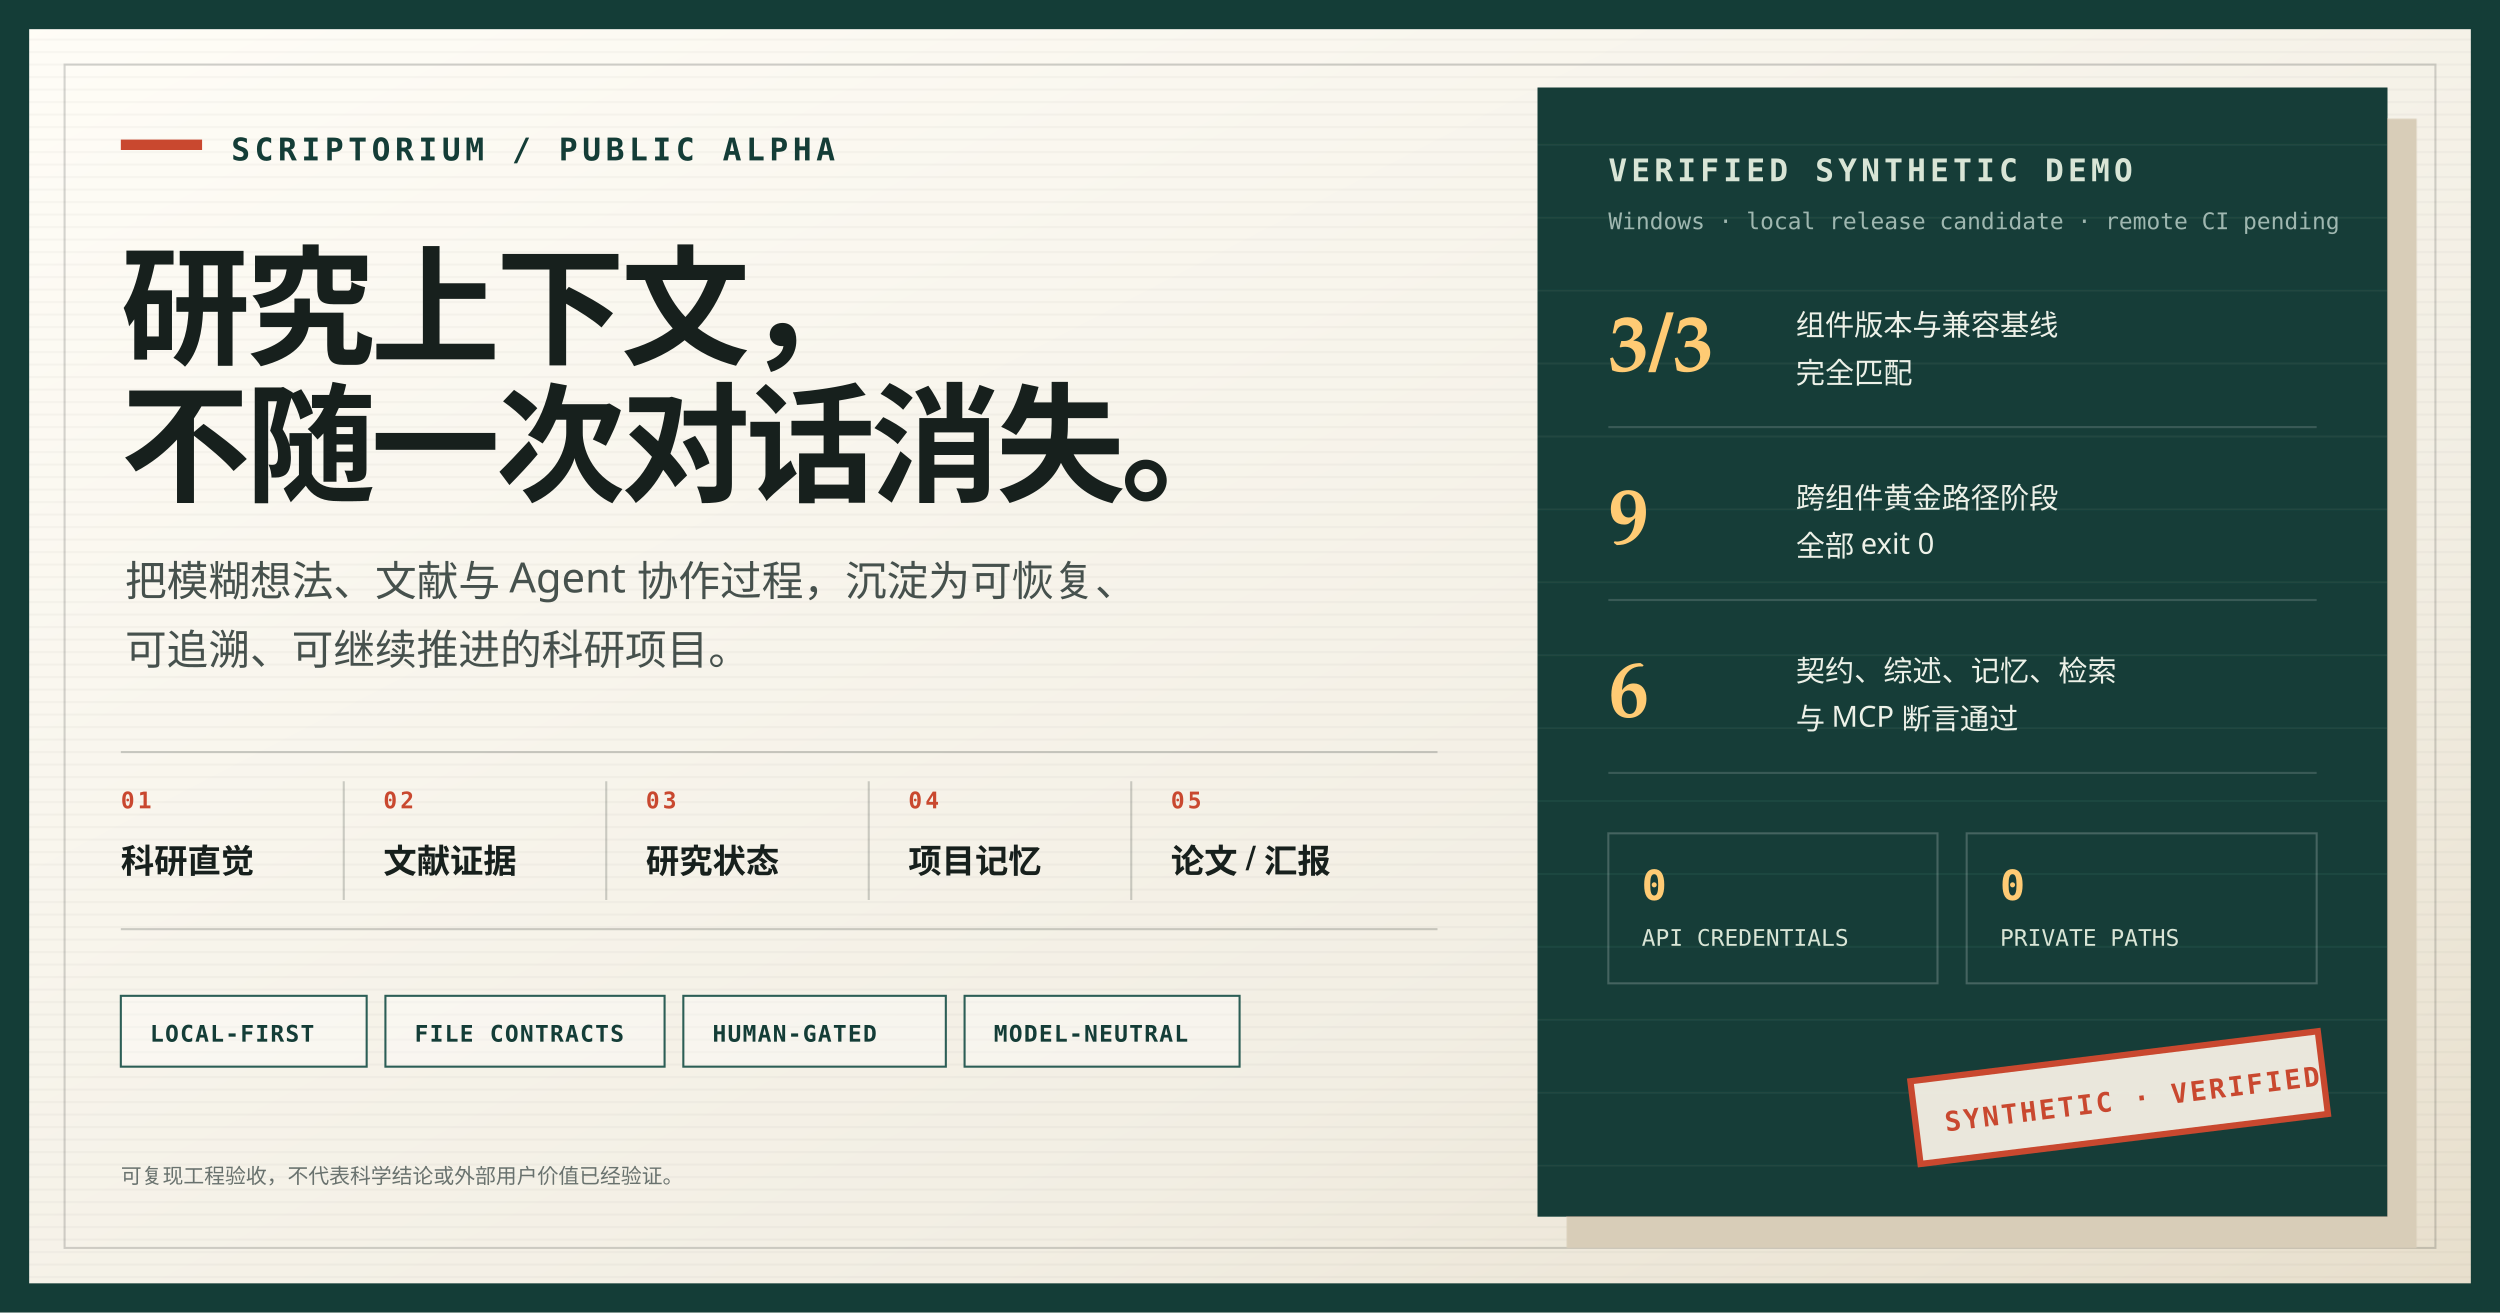
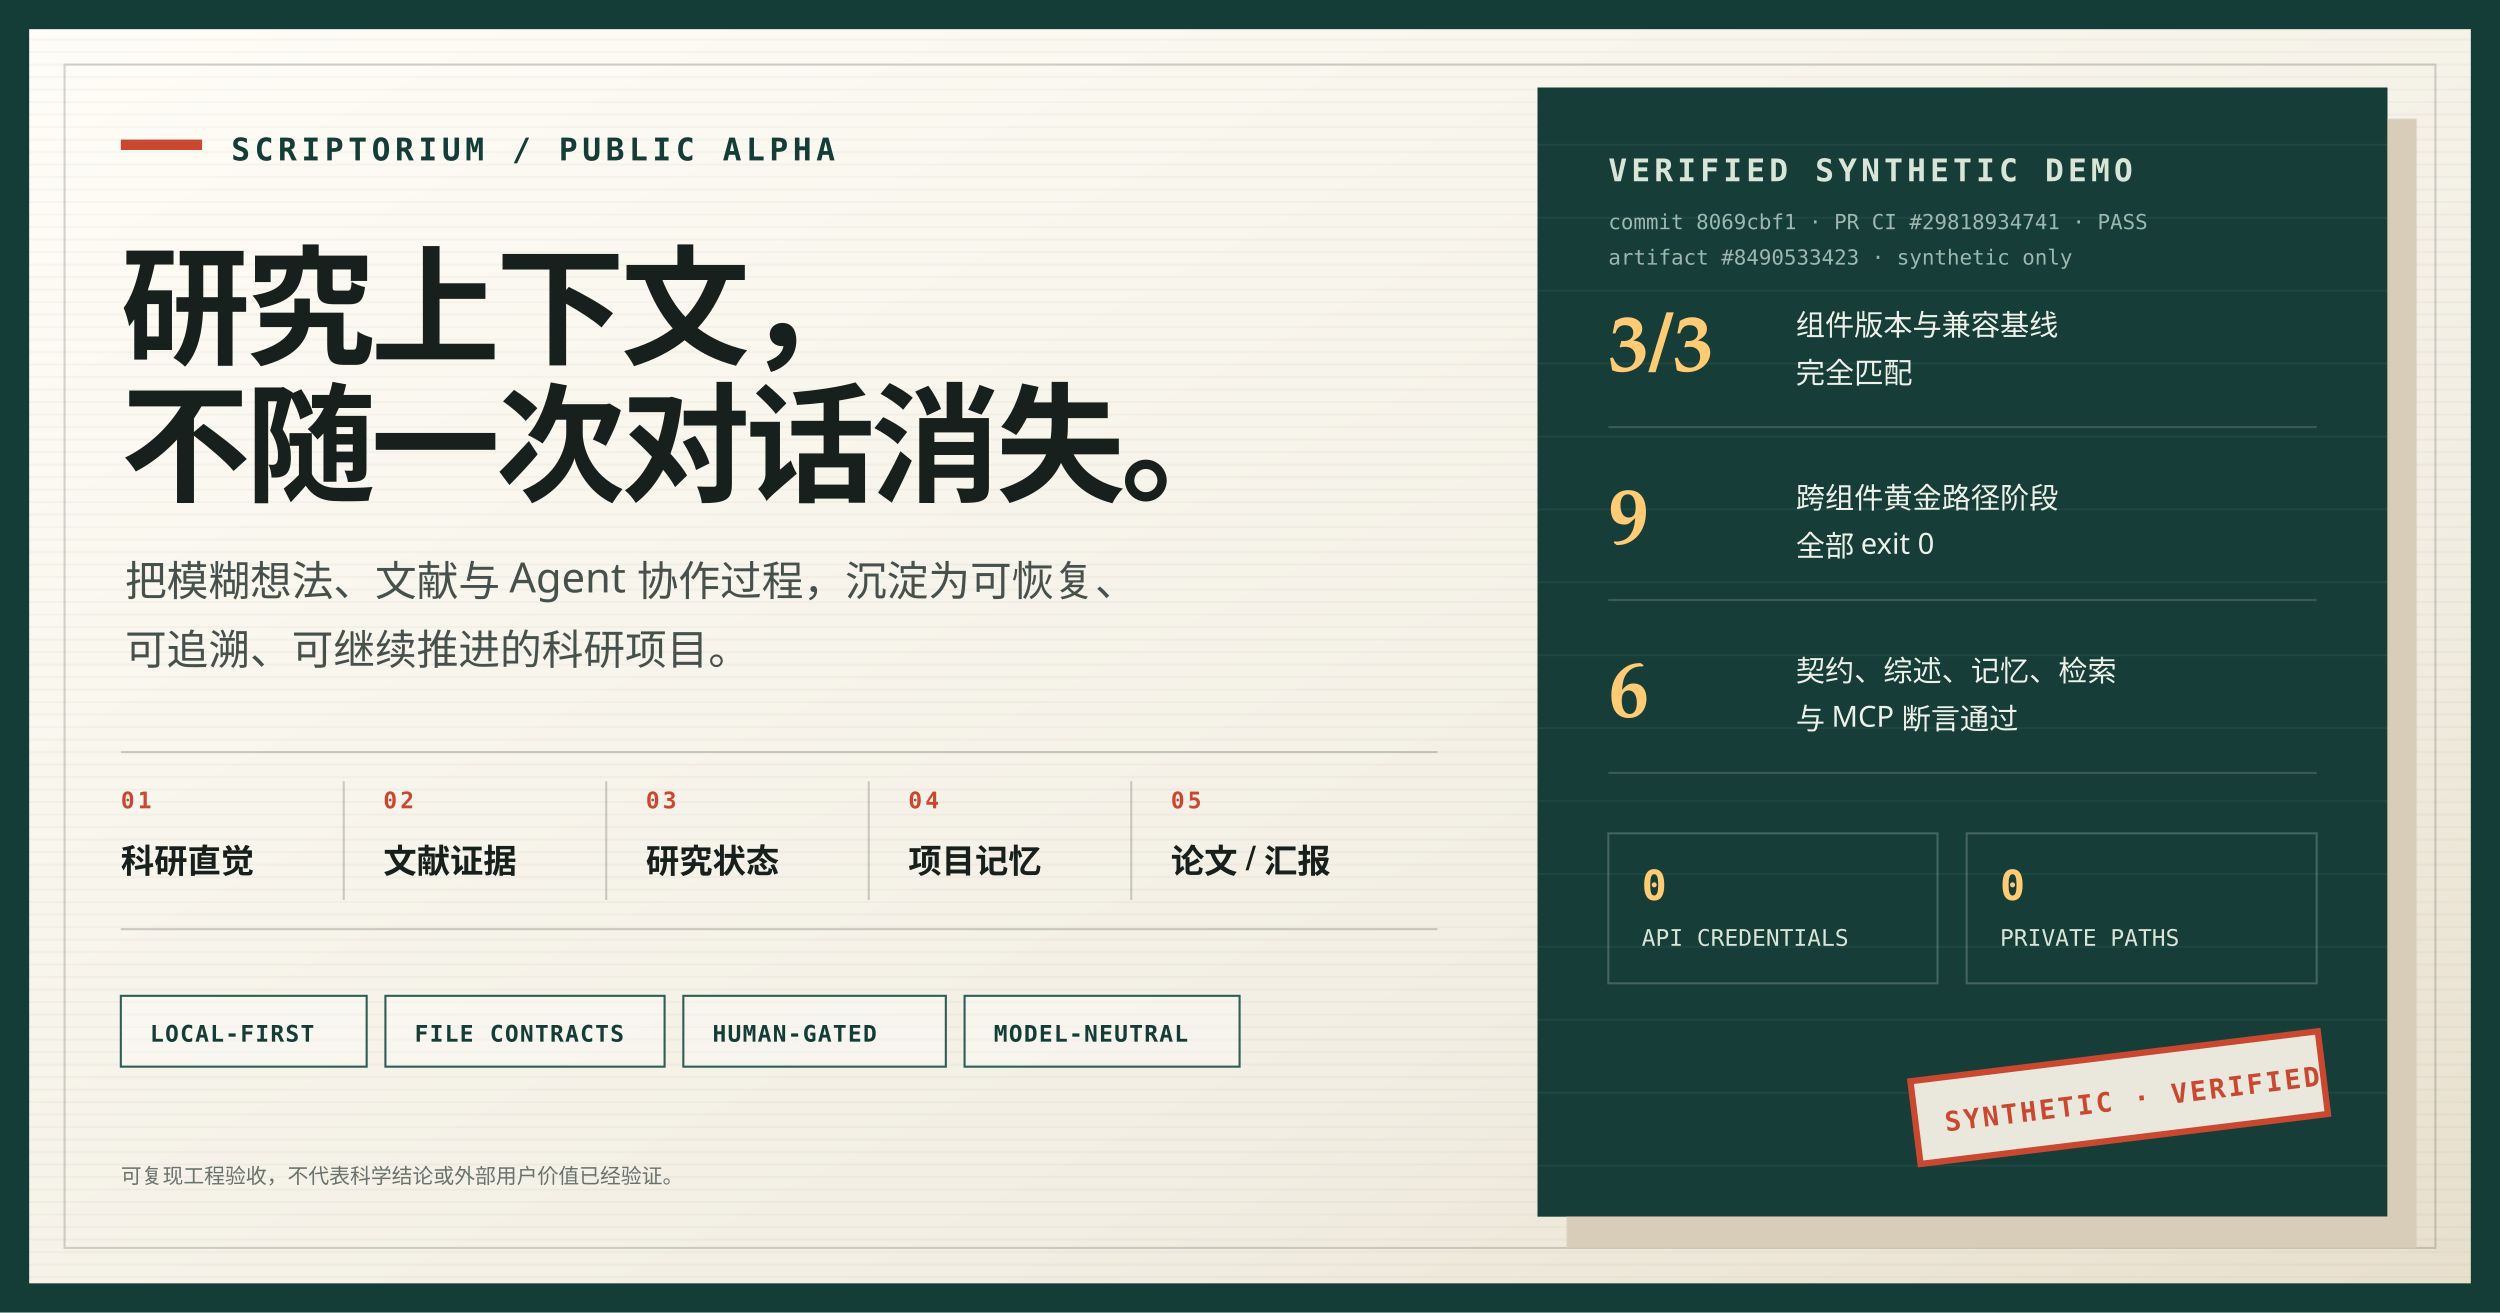
<svg xmlns="http://www.w3.org/2000/svg" width="1200" height="630" viewBox="0 0 1200 630" role="img" aria-labelledby="title desc">
  <defs>
    <linearGradient id="paper" x1="0" y1="0" x2="1" y2="1">
      <stop offset="0" stop-color="#fffdf7" />
      <stop offset="0.68" stop-color="#f2eee3" />
      <stop offset="1" stop-color="#e7decb" />
    </linearGradient>
    <pattern id="grain" width="6" height="6" patternUnits="userSpaceOnUse">
      <path d="M0 1H6" stroke="#17201d" stroke-opacity=".025" />
    </pattern>
    <pattern id="ledger" width="410" height="35" patternUnits="userSpaceOnUse">
      <path d="M0 34.5H410" stroke="#ffffff" stroke-opacity=".05" />
    </pattern>
    <filter id="shadow" x="-10%" y="-10%" width="140%" height="140%">
      <feDropShadow dx="14" dy="15" stdDeviation="0" flood-color="#d8cdb8" />
    </filter>
  </defs>
  <rect width="1200" height="630" fill="url(#paper)" />
  <rect width="1200" height="630" fill="url(#grain)" />
  <rect x="7" y="7" width="1186" height="616" fill="none" stroke="#143d37" stroke-width="14" />
  <rect x="31" y="31" width="1138" height="568" fill="none" stroke="#17201d" stroke-opacity=".18" />
  <rect x="58" y="67" width="39" height="5" fill="#c9482f" />
  <text x="111" y="77" fill="#143d37" font-family="Consolas, monospace" font-size="15" font-weight="700" letter-spacing="2.2">SCRIPTORIUM / PUBLIC ALPHA</text>
  <text x="58" y="170" fill="#17201d" font-family="Iowan Old Style, Palatino Linotype, Songti SC, serif" font-size="62" font-weight="600" letter-spacing="-2">研究上下文，</text>
  <text x="58" y="236" fill="#17201d" font-family="Iowan Old Style, Palatino Linotype, Songti SC, serif" font-size="62" font-weight="600" letter-spacing="-2">不随一次对话消失。</text>
  <text x="60" y="286" fill="#46514d" font-family="Microsoft YaHei UI, PingFang SC, sans-serif" font-size="20">把模糊想法、文献与 Agent 协作过程，沉淀为可恢复、</text>
  <text x="60" y="319" fill="#46514d" font-family="Microsoft YaHei UI, PingFang SC, sans-serif" font-size="20">可追溯、可继续推进的科研项目。</text>
  <path d="M58 361H690M58 446H690" stroke="#17201d" stroke-opacity=".2" />
  <g font-family="Consolas, monospace" font-size="11" font-weight="700" fill="#c9482f" letter-spacing="1.5">
    <text x="58" y="388">01</text>
    <text x="184" y="388">02</text>
    <text x="310" y="388">03</text>
    <text x="436" y="388">04</text>
    <text x="562" y="388">05</text>
  </g>
  <g font-family="Iowan Old Style, Palatino Linotype, Songti SC, serif" font-size="16" font-weight="700" fill="#17201d">
    <text x="58" y="419">科研直觉</text>
    <text x="184" y="419">文献证据</text>
    <text x="310" y="419">研究状态</text>
    <text x="436" y="419">项目记忆</text>
    <text x="562" y="419">论文 / 汇报</text>
  </g>
  <g stroke="#17201d" stroke-opacity=".2">
    <path d="M165 375V432M291 375V432M417 375V432M543 375V432" />
  </g>
  <g font-family="Consolas, monospace" font-size="11" font-weight="700" fill="#143d37" letter-spacing=".6">
    <rect x="58" y="478" width="118" height="34" fill="#fff" fill-opacity=".32" stroke="#2c5e56" />
    <text x="72" y="500">LOCAL-FIRST</text>
    <rect x="185" y="478" width="134" height="34" fill="#fff" fill-opacity=".32" stroke="#2c5e56" />
    <text x="199" y="500">FILE CONTRACTS</text>
    <rect x="328" y="478" width="126" height="34" fill="#fff" fill-opacity=".32" stroke="#2c5e56" />
    <text x="342" y="500">HUMAN-GATED</text>
    <rect x="463" y="478" width="132" height="34" fill="#fff" fill-opacity=".32" stroke="#2c5e56" />
    <text x="477" y="500">MODEL-NEUTRAL</text>
  </g>
  <g filter="url(#shadow)">
    <rect x="738" y="42" width="408" height="542" fill="#143d37" />
    <rect x="738" y="42" width="408" height="542" fill="url(#ledger)" />
  </g>
  <text x="772" y="87" fill="#d9e5d6" font-family="Consolas, monospace" font-size="15" font-weight="700" letter-spacing="2">VERIFIED SYNTHETIC DEMO</text>
-   <text x="772" y="110" fill="#9fb7b0" font-family="Consolas, monospace" font-size="11">Windows · local release candidate · remote CI pending</text>
+   <text x="772" y="110" fill="#9fb7b0" font-family="Consolas, monospace" font-size="10">commit 8069cbf1 · PR CI #29818934741 · PASS</text>
+   <text x="772" y="127" fill="#9fb7b0" font-family="Consolas, monospace" font-size="10">artifact #8490533423 · synthetic only</text>
  <g font-family="Iowan Old Style, Palatino Linotype, serif" font-size="39" font-weight="600" fill="#ffcb74">
    <text x="772" y="178">3/3</text>
    <text x="772" y="261">9</text>
    <text x="772" y="344">6</text>
  </g>
  <g font-family="Microsoft YaHei UI, PingFang SC, sans-serif" font-size="14" fill="#edf1e8">
    <text x="862" y="161">组件版本与兼容基线</text>
    <text x="862" y="184">完全匹配</text>
    <text x="862" y="244">跨组件黄金路径阶段</text>
    <text x="862" y="267">全部 exit 0</text>
    <text x="862" y="327">契约、综述、记忆、检索</text>
    <text x="862" y="350">与 MCP 断言通过</text>
  </g>
  <g stroke="#fff" stroke-opacity=".15">
    <path d="M772 205H1112M772 288H1112M772 371H1112" />
  </g>
  <rect x="772" y="400" width="158" height="72" fill="none" stroke="#fff" stroke-opacity=".2" />
  <rect x="944" y="400" width="168" height="72" fill="none" stroke="#fff" stroke-opacity=".2" />
  <text x="788" y="432" fill="#ffcb74" font-family="Consolas, monospace" font-size="20" font-weight="700">0</text>
  <text x="788" y="454" fill="#d9e5d6" font-family="Consolas, monospace" font-size="11">API CREDENTIALS</text>
  <text x="960" y="432" fill="#ffcb74" font-family="Consolas, monospace" font-size="20" font-weight="700">0</text>
  <text x="960" y="454" fill="#d9e5d6" font-family="Consolas, monospace" font-size="11">PRIVATE PATHS</text>
  <g transform="translate(917 519) rotate(-7)">
    <rect width="197" height="40" fill="#f2eee3" fill-opacity=".96" stroke="#c9482f" stroke-width="3" />
    <text x="14" y="26" fill="#c9482f" font-family="Consolas, monospace" font-size="13" font-weight="900" letter-spacing="1.3">SYNTHETIC · VERIFIED</text>
  </g>
  <text x="58" y="568" fill="#69726e" font-family="Consolas, monospace" font-size="10">可复现工程验收，不代表科学结论或外部用户价值已经验证。</text>
</svg>
